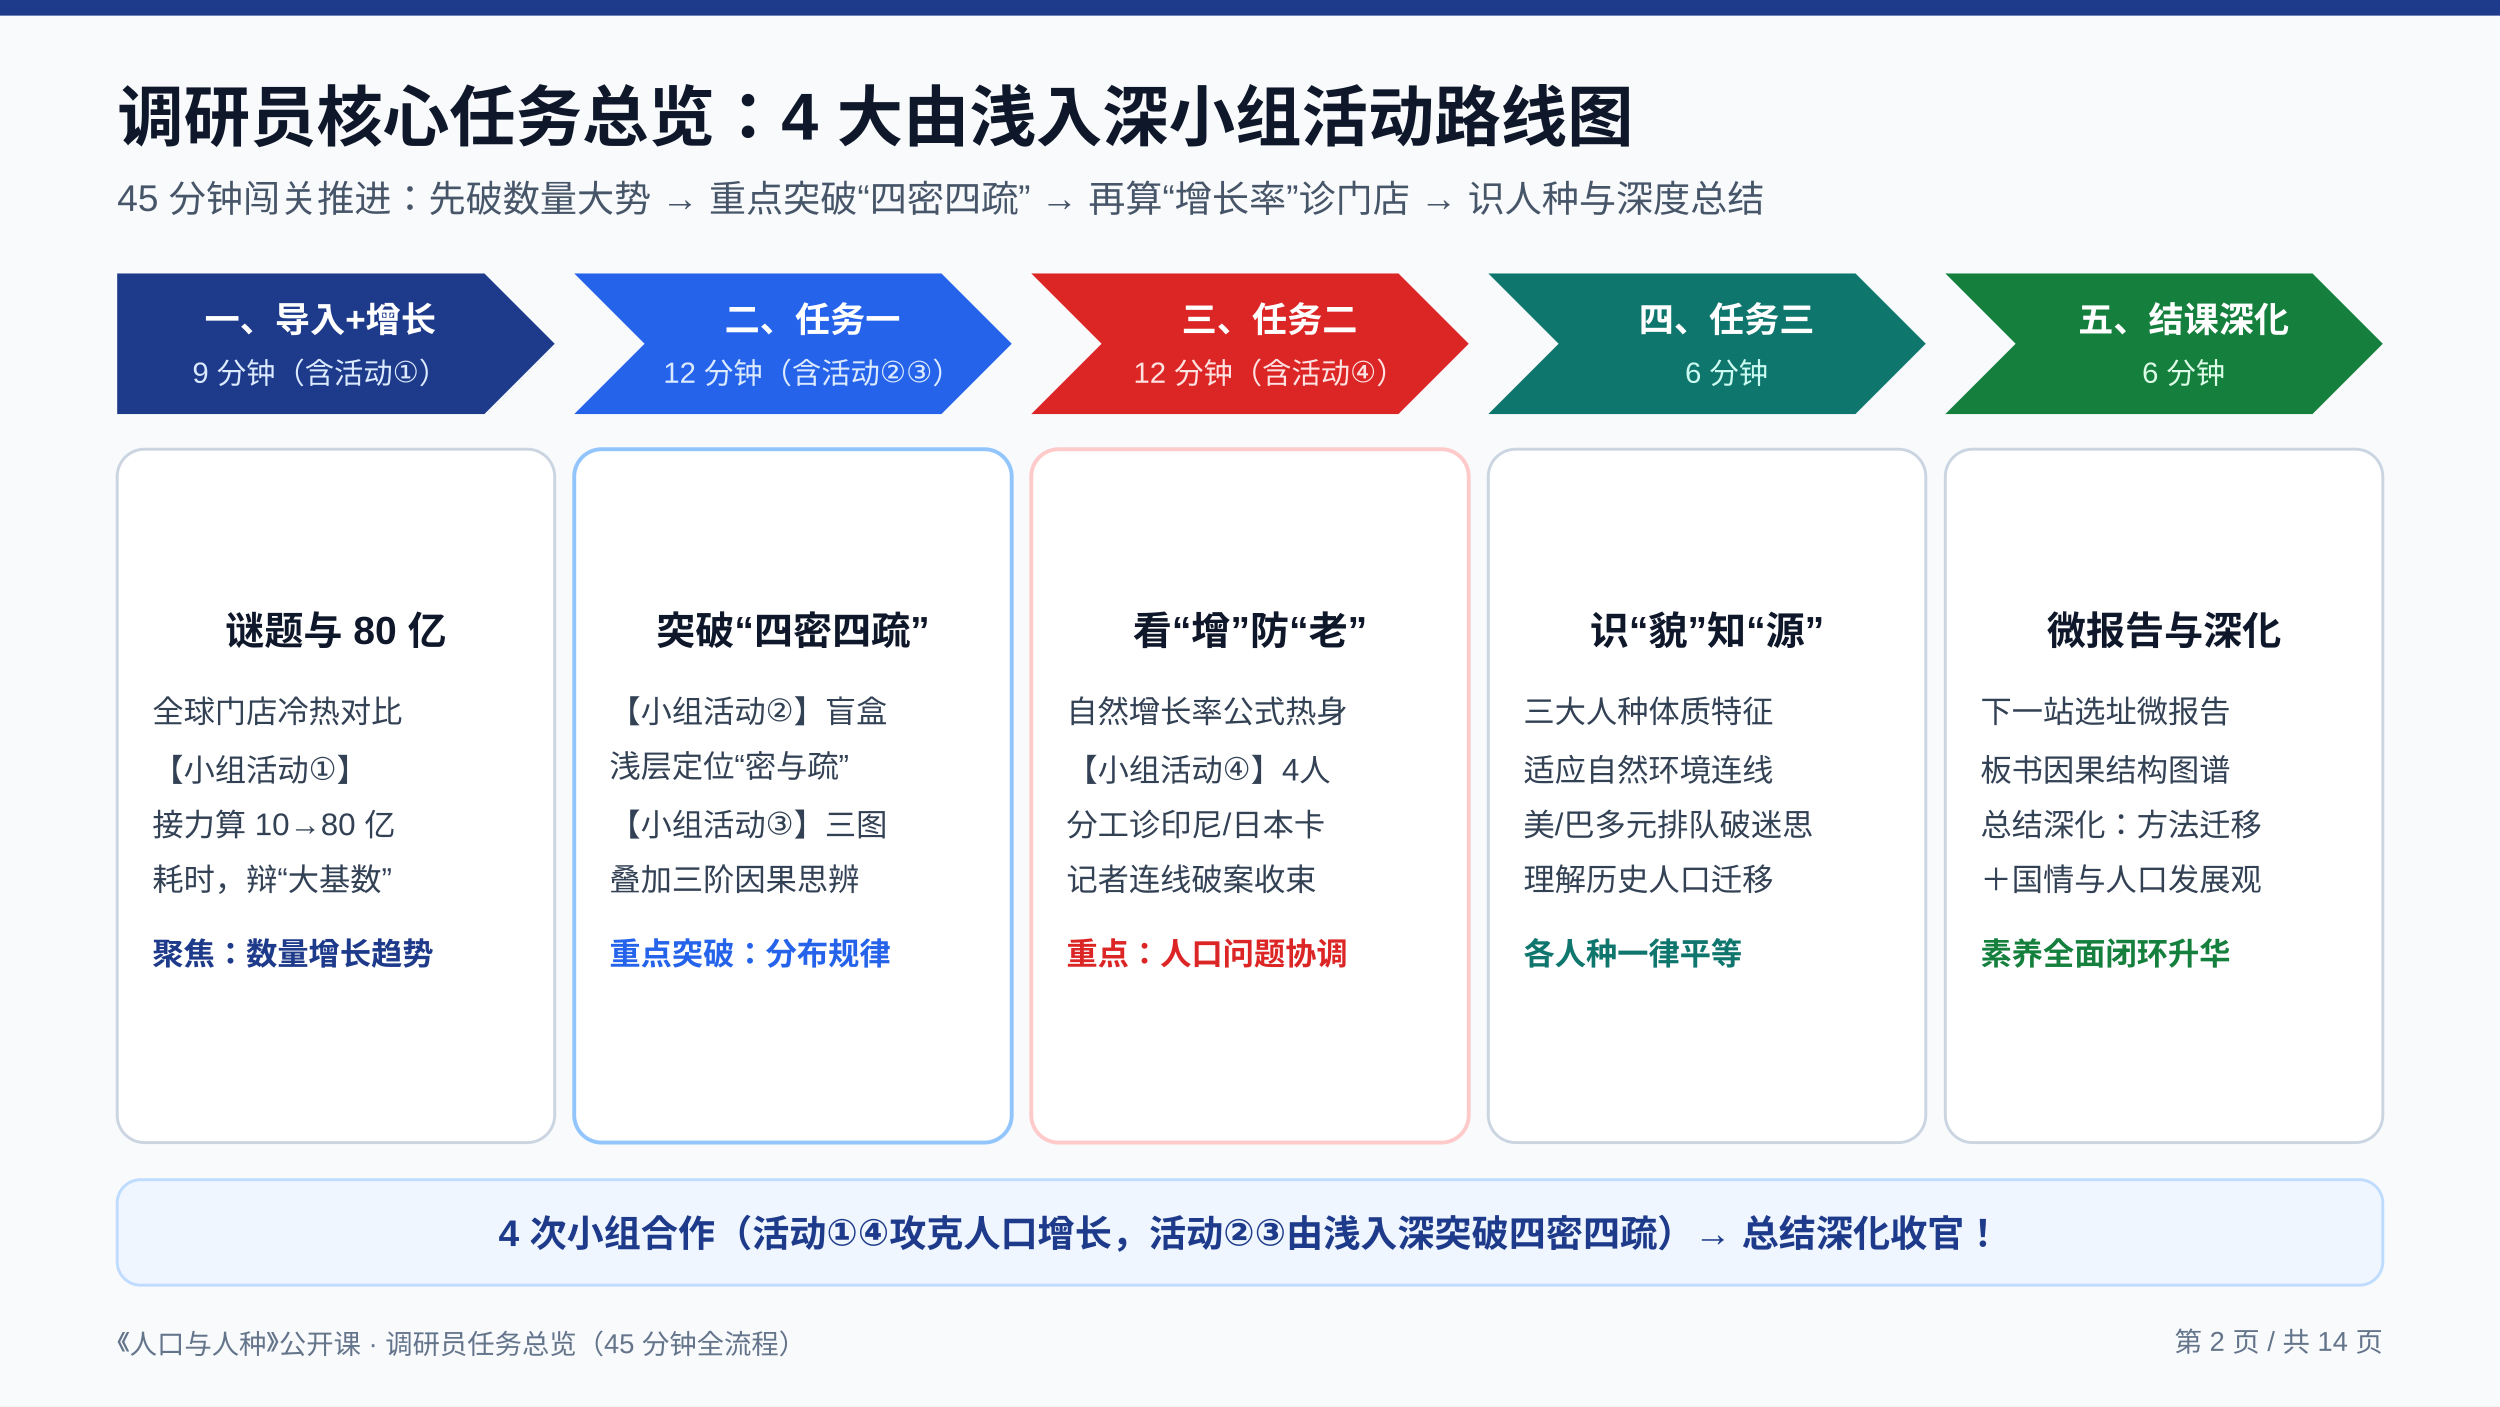
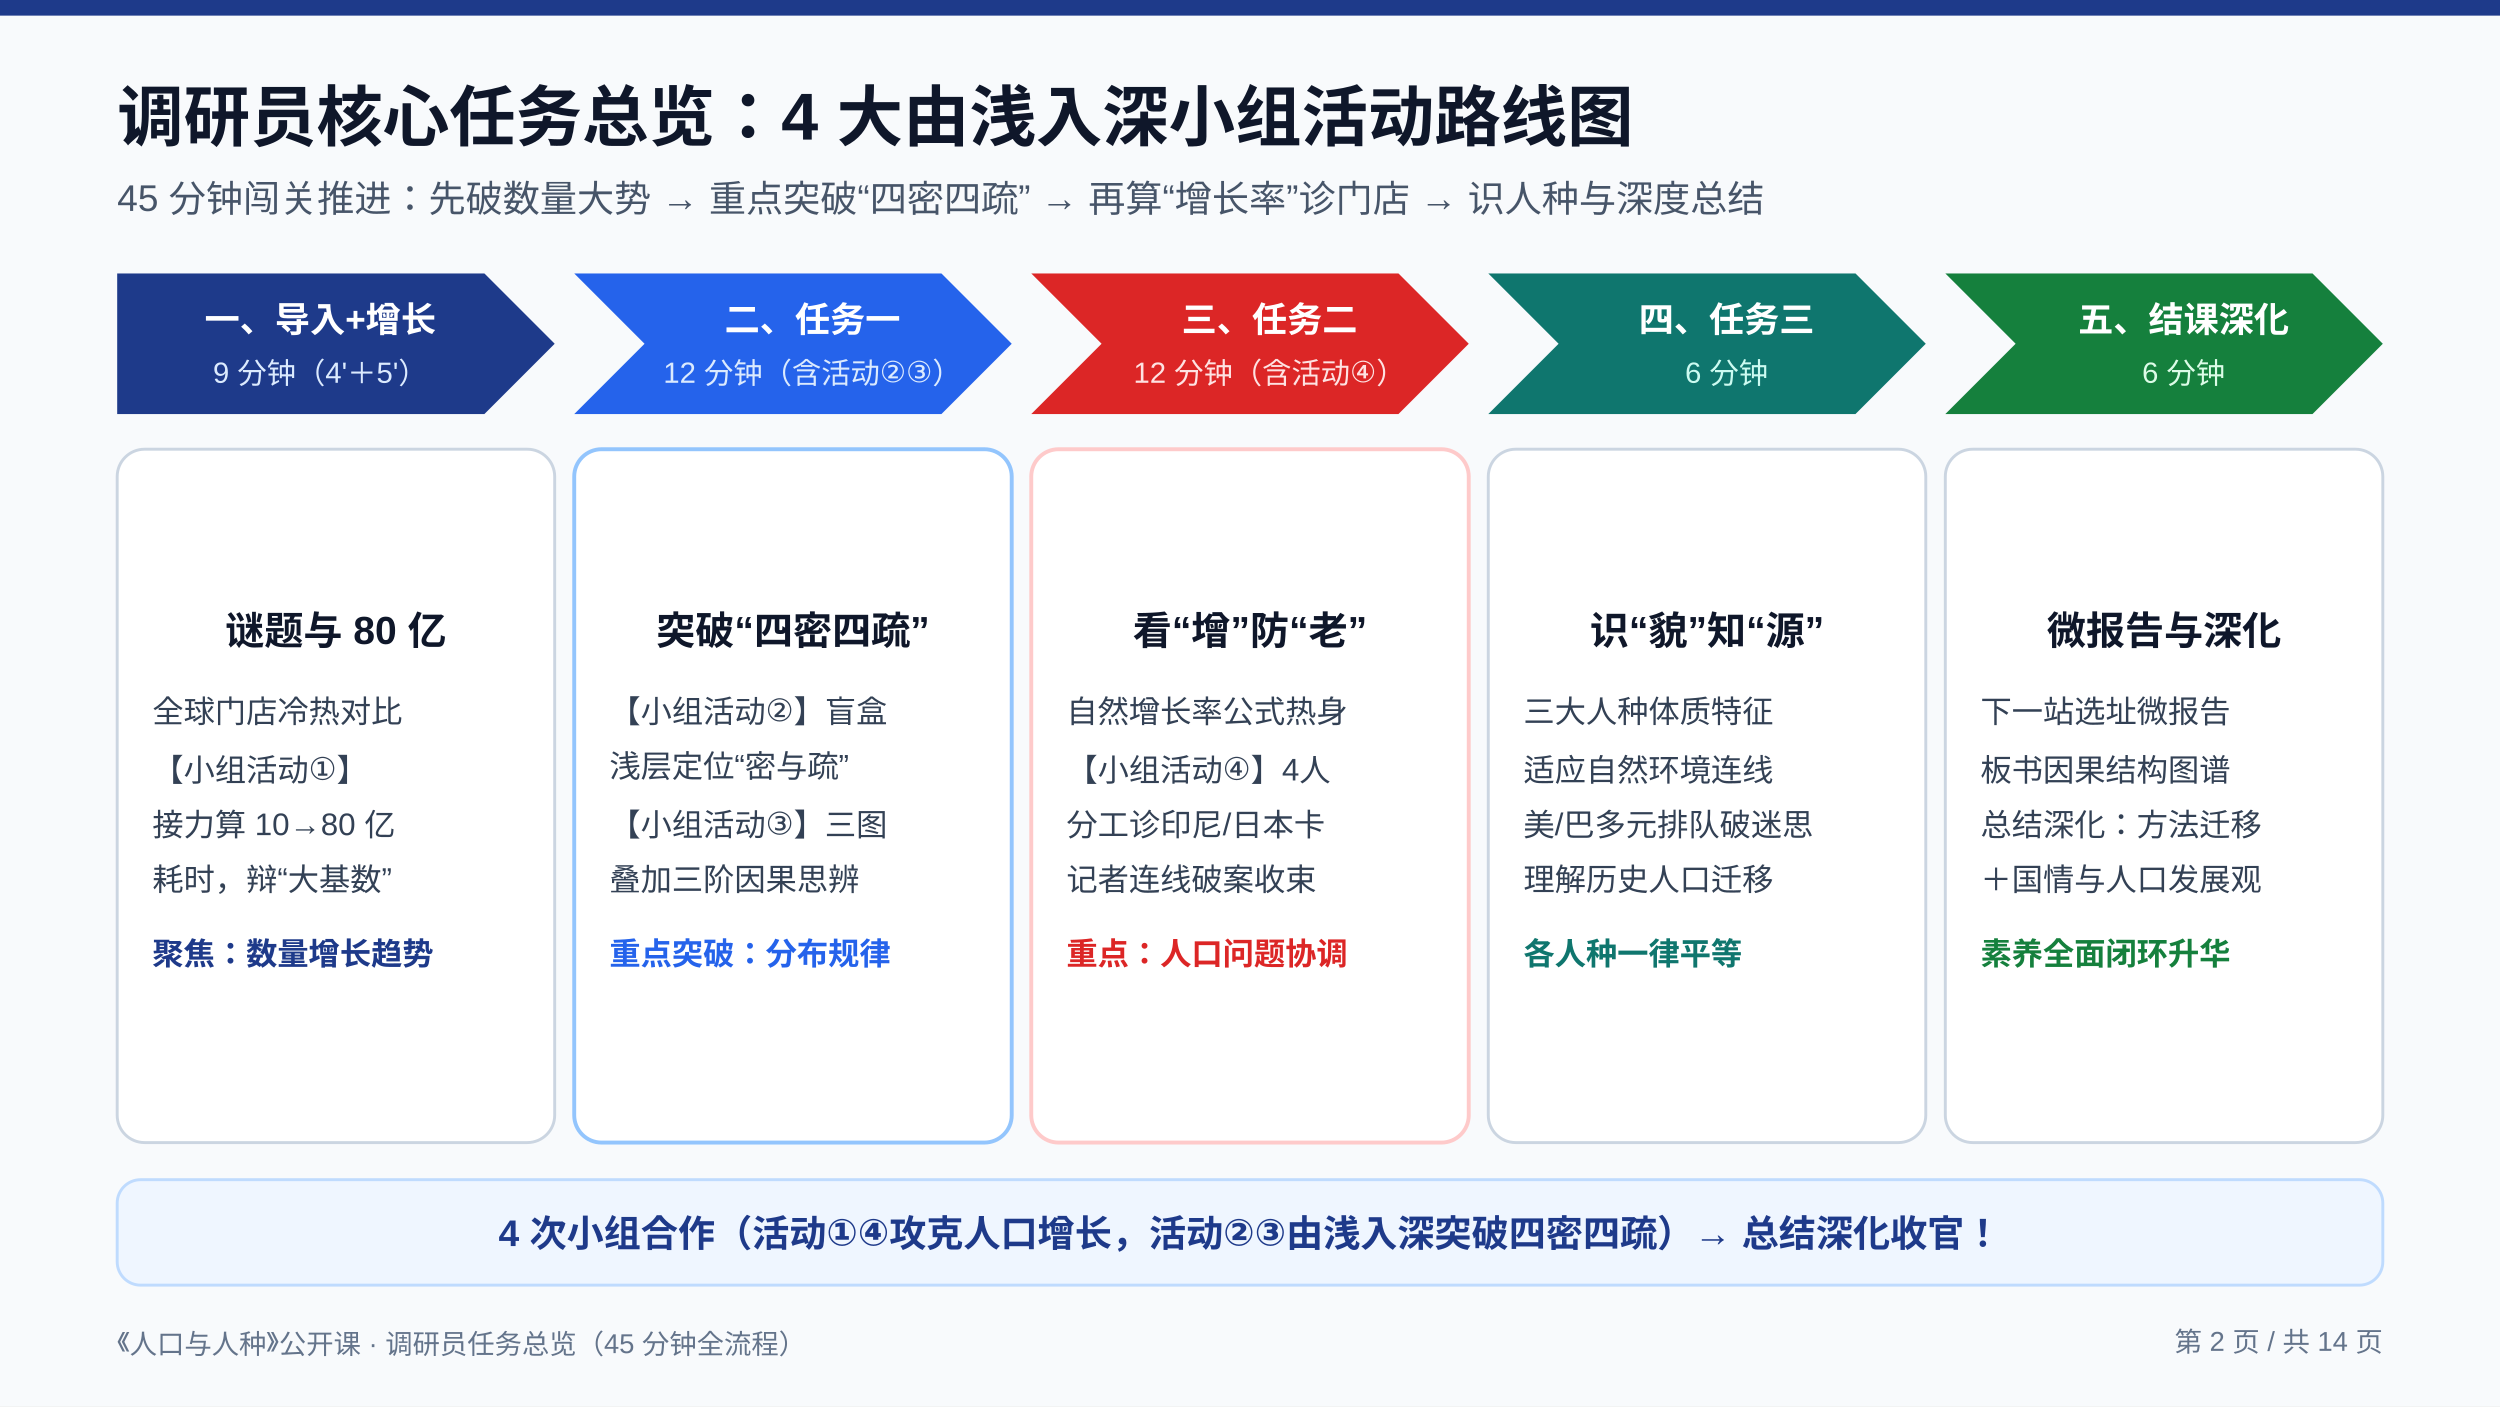
<svg xmlns="http://www.w3.org/2000/svg" viewBox="0 0 1280 720" lang="zh-CN" font-family="Microsoft YaHei, Arial" data-pptx-page-role="toc">
  <rect id="bg" data-pptx-role="background" x="0" y="0" width="1280" height="720" fill="#F8FAFC" />
  <rect id="deco-top-bar" data-pptx-role="decoration" x="0" y="0" width="1280" height="8" fill="#1E3A8A" />
  <g id="page-header" data-pptx-bounds="60 32 1160 88">
    <text x="60" y="72" font-size="34" font-weight="bold" fill="#0F172A">调研员核心任务总览：4 大由浅入深小组活动路线图</text>
    <text x="60" y="108" font-size="19" fill="#475569">45 分钟闯关推进：先破数量大势 → 重点突破“四密四疏” → 再算“增长率”诊门店 → 识人种与深度总结</text>
  </g>
  <g id="step-1" data-pptx-bounds="60 140 224 445">
    <g id="p02-chev-1" data-pptx-authoring="preset" data-pptx-object="shape" data-pptx-prst="homePlate" data-pptx-frame="60 140 224 72" fill="#1E3A8A" stroke="none">
      <path d="M 60 140 L 248 140 L 284 176 L 248 212 L 60 212 Z" />
    </g>
    <text x="164" y="170" font-size="18" font-weight="bold" fill="#FFFFFF" text-anchor="middle">一、导入+增长</text>
-     <text x="164" y="196" font-size="15" fill="#DBEAFE" text-anchor="middle">9 分钟（含活动①）</text>
+     <text x="164" y="196" font-size="15" fill="#DBEAFE" text-anchor="middle">9 分钟（4'＋5'）</text>
    <rect x="60" y="230" width="224" height="355" rx="14" fill="#FFFFFF" stroke="#CBD5E1" stroke-width="1.5" />
    <use data-icon="tabler-filled/bulb" x="150" y="254" width="44" height="44" fill="#1E3A8A" />
    <text x="172" y="330" font-size="20" font-weight="bold" fill="#0F172A" text-anchor="middle">谜题与 80 亿</text>
    <text x="78" y="370" font-size="16" fill="#334155">全球门店冷热对比
      <tspan x="78" dy="30">【小组活动①】</tspan>
      <tspan x="78" dy="28">接力算 10→80 亿</tspan>
      <tspan x="78" dy="28">耗时，辩“大基数”</tspan>
      <tspan x="78" dy="38" font-weight="bold" fill="#1E3A8A">聚焦：数量增长趋势</tspan>
    </text>
  </g>
  <g id="step-2" data-pptx-bounds="294 140 224 445">
    <g id="p02-chev-2" data-pptx-authoring="preset" data-pptx-object="shape" data-pptx-prst="chevron" data-pptx-frame="294 140 224 72" fill="#2563EB" stroke="none">
      <path d="M 294 140 L 482 140 L 518 176 L 482 212 L 294 212 L 330 176 Z" />
    </g>
    <text x="416" y="170" font-size="18" font-weight="bold" fill="#FFFFFF" text-anchor="middle">二、任务一</text>
    <text x="416" y="196" font-size="15" fill="#DBEAFE" text-anchor="middle">12 分钟（含活动②③）</text>
    <rect x="294" y="230" width="224" height="355" rx="14" fill="#FFFFFF" stroke="#93C5FD" stroke-width="2" />
    <use data-icon="tabler-filled/map-pin" x="384" y="254" width="44" height="44" fill="#2563EB" />
    <text x="406" y="330" font-size="20" font-weight="bold" fill="#0F172A" text-anchor="middle">突破“四密四疏”</text>
    <text x="312" y="370" font-size="16" fill="#334155">【小组活动②】盲盒
      <tspan x="312" dy="28">浅层定位“密与疏”</tspan>
      <tspan x="312" dy="30">【小组活动③】三图</tspan>
      <tspan x="312" dy="28">叠加三阶因果思辨</tspan>
      <tspan x="312" dy="38" font-weight="bold" fill="#2563EB">重点突破：分布规律</tspan>
    </text>
  </g>
  <g id="step-3" data-pptx-bounds="528 140 224 445">
    <g id="p02-chev-3" data-pptx-authoring="preset" data-pptx-object="shape" data-pptx-prst="chevron" data-pptx-frame="528 140 224 72" fill="#DC2626" stroke="none">
      <path d="M 528 140 L 716 140 L 752 176 L 716 212 L 528 212 L 564 176 Z" />
    </g>
    <text x="650" y="170" font-size="18" font-weight="bold" fill="#FFFFFF" text-anchor="middle">三、任务二</text>
    <text x="650" y="196" font-size="15" fill="#FEE2E2" text-anchor="middle">12 分钟（含活动④）</text>
    <rect x="528" y="230" width="224" height="355" rx="14" fill="#FFFFFF" stroke="#FECACA" stroke-width="2" />
    <use data-icon="tabler-filled/microphone" x="618" y="254" width="44" height="44" fill="#DC2626" />
    <text x="640" y="330" font-size="20" font-weight="bold" fill="#0F172A" text-anchor="middle">看“增”防“老”</text>
    <text x="546" y="370" font-size="16" fill="#334155">自然增长率公式热身
      <tspan x="546" dy="30">【小组活动④】4人</tspan>
      <tspan x="546" dy="28">分工诊印尼/日本卡</tspan>
      <tspan x="546" dy="28">记者连线破案收束</tspan>
      <tspan x="546" dy="38" font-weight="bold" fill="#DC2626">重点：人口问题协调</tspan>
    </text>
  </g>
  <g id="step-4" data-pptx-bounds="762 140 224 445">
    <g id="p02-chev-4" data-pptx-authoring="preset" data-pptx-object="shape" data-pptx-prst="chevron" data-pptx-frame="762 140 224 72" fill="#0F766E" stroke="none">
      <path d="M 762 140 L 950 140 L 986 176 L 950 212 L 762 212 L 798 176 Z" />
    </g>
    <text x="884" y="170" font-size="18" font-weight="bold" fill="#FFFFFF" text-anchor="middle">四、任务三</text>
    <text x="884" y="196" font-size="15" fill="#CCFBF1" text-anchor="middle">6 分钟</text>
    <rect x="762" y="230" width="224" height="355" rx="14" fill="#FFFFFF" stroke="#CBD5E1" stroke-width="1.5" />
    <use data-icon="tabler-filled/user" x="852" y="254" width="44" height="44" fill="#0F766E" />
    <text x="874" y="330" font-size="20" font-weight="bold" fill="#0F172A" text-anchor="middle">识“貌”知“源”</text>
    <text x="780" y="370" font-size="16" fill="#334155">三大人种体质特征
      <tspan x="780" dy="30">适应自然环境连线</tspan>
      <tspan x="780" dy="28">美/巴多元排队破迷思</tspan>
      <tspan x="780" dy="28">理解历史人口迁移</tspan>
      <tspan x="780" dy="38" font-weight="bold" fill="#0F766E">各人种一律平等</tspan>
    </text>
  </g>
  <g id="step-5" data-pptx-bounds="996 140 224 445">
    <g id="p02-chev-5" data-pptx-authoring="preset" data-pptx-object="shape" data-pptx-prst="chevron" data-pptx-frame="996 140 224 72" fill="#15803D" stroke="none">
      <path d="M 996 140 L 1184 140 L 1220 176 L 1184 212 L 996 212 L 1032 176 Z" />
    </g>
    <text x="1118" y="170" font-size="18" font-weight="bold" fill="#FFFFFF" text-anchor="middle">五、结课深化</text>
    <text x="1118" y="196" font-size="15" fill="#DCFCE7" text-anchor="middle">6 分钟</text>
    <rect x="996" y="230" width="224" height="355" rx="14" fill="#FFFFFF" stroke="#CBD5E1" stroke-width="1.5" />
    <use data-icon="tabler-filled/clipboard-check" x="1086" y="254" width="44" height="44" fill="#15803D" />
    <text x="1108" y="330" font-size="20" font-weight="bold" fill="#0F172A" text-anchor="middle">微报告与深化</text>
    <text x="1014" y="370" font-size="16" fill="#334155">下一站选址微报告
      <tspan x="1014" dy="30">板书因果结构图谱</tspan>
      <tspan x="1014" dy="28">总结深化：方法迁移</tspan>
      <tspan x="1014" dy="28">＋国情与人口发展观</tspan>
      <tspan x="1014" dy="38" font-weight="bold" fill="#15803D">素养全面闭环升华</tspan>
    </text>
  </g>
  <g id="mission-takeaway" data-pptx-bounds="60 604 1160 54">
    <rect x="60" y="604" width="1160" height="54" rx="12" fill="#EFF6FF" stroke="#BFDBFE" stroke-width="1.5" />
    <text x="640" y="638" font-size="19" font-weight="bold" fill="#1E3A8A" text-anchor="middle">4 次小组合作（活动①④攻克人口增长，活动②③由浅入深突破四密四疏）→ 总结深化收官！</text>
  </g>
  <g id="page-footer" data-pptx-bounds="60 672 1160 28" font-size="14" fill="#64748B">
    <text x="60" y="692">《人口与人种》公开课 · 调研员任务总览（45 分钟全流程）</text>
    <text x="1220" y="692" text-anchor="end">第 2 页 / 共 14 页</text>
  </g>
</svg>
